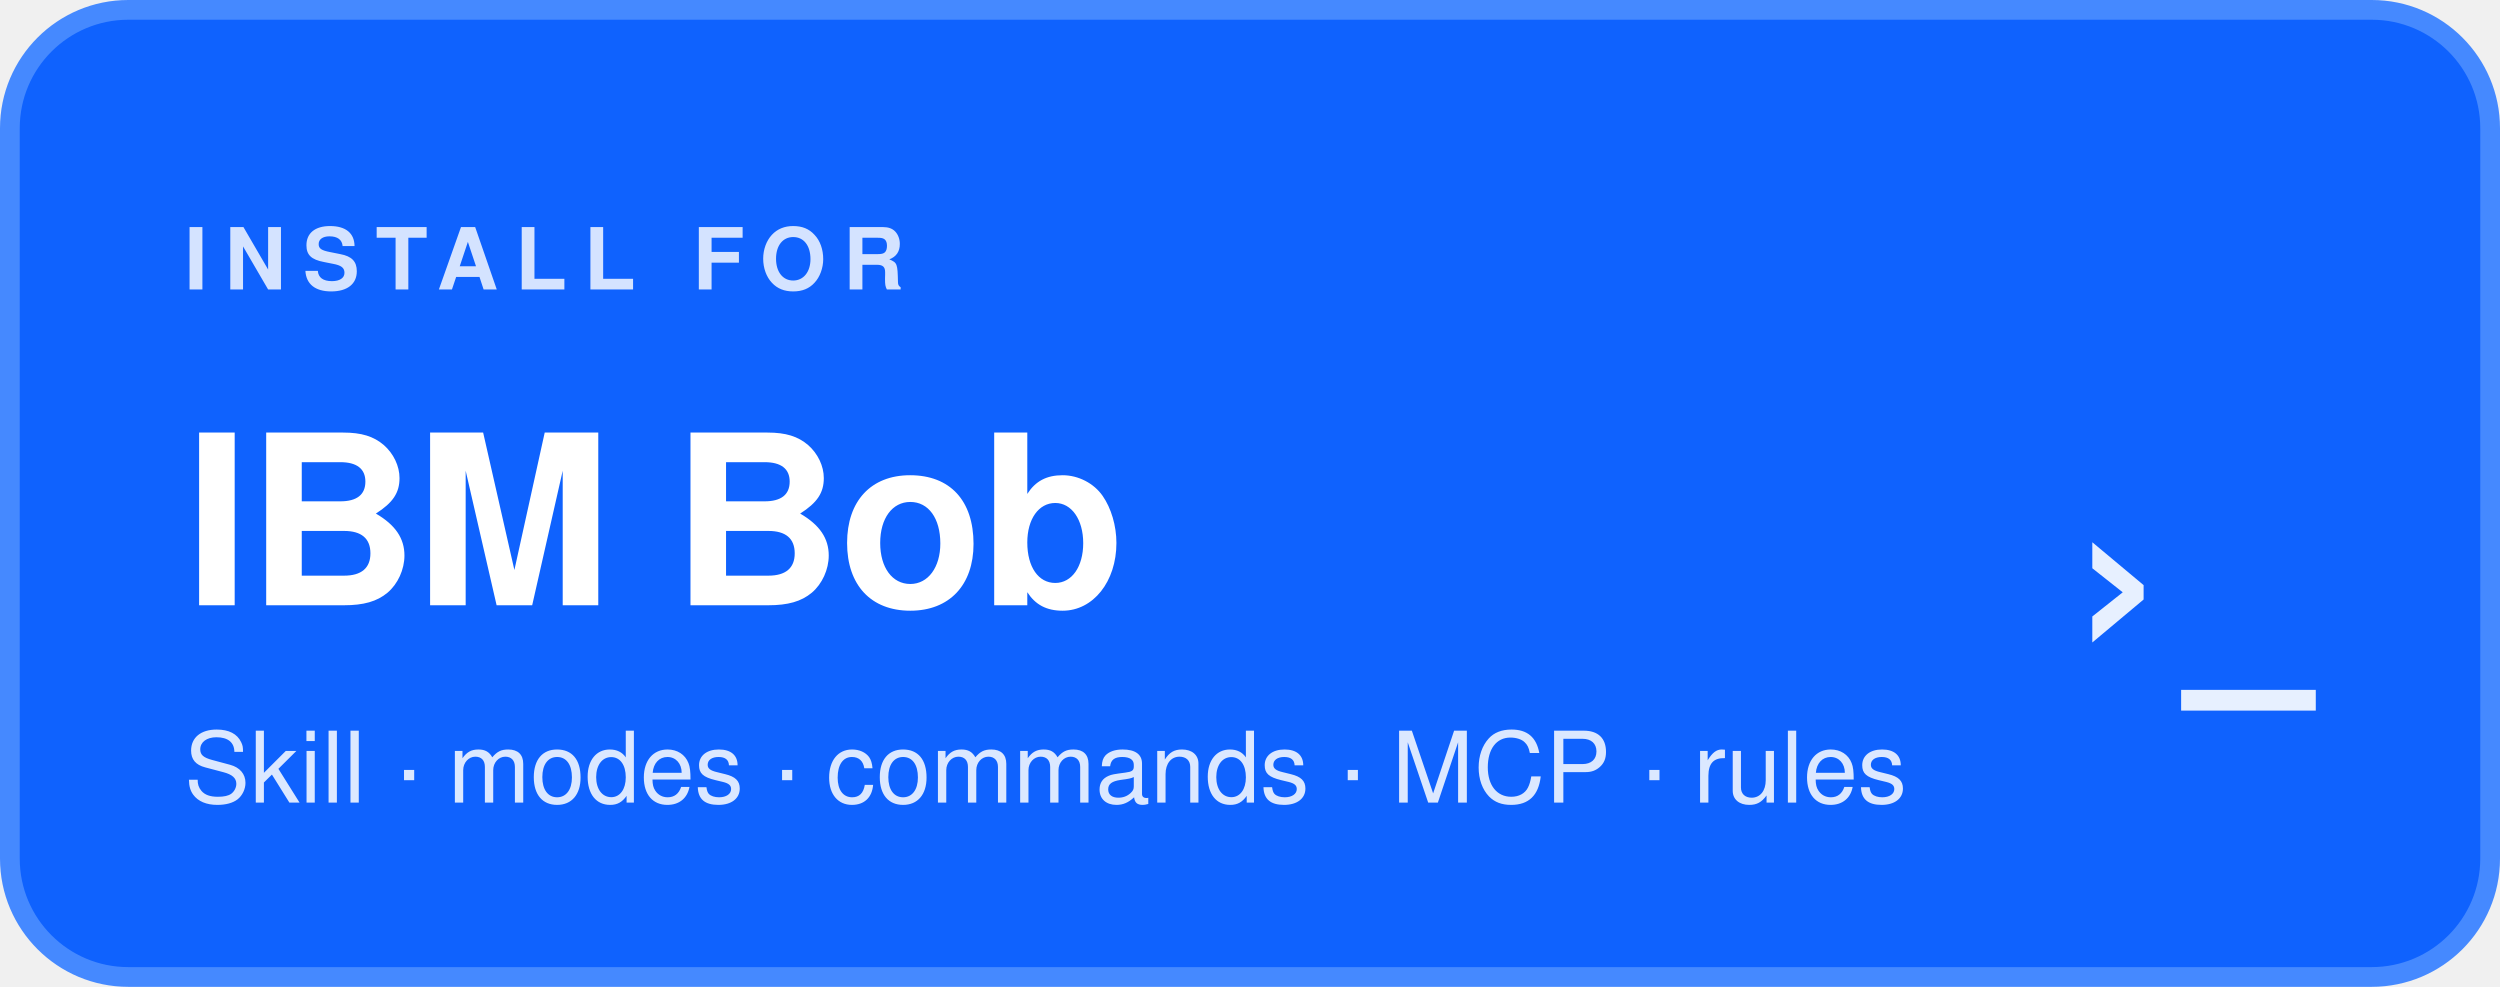
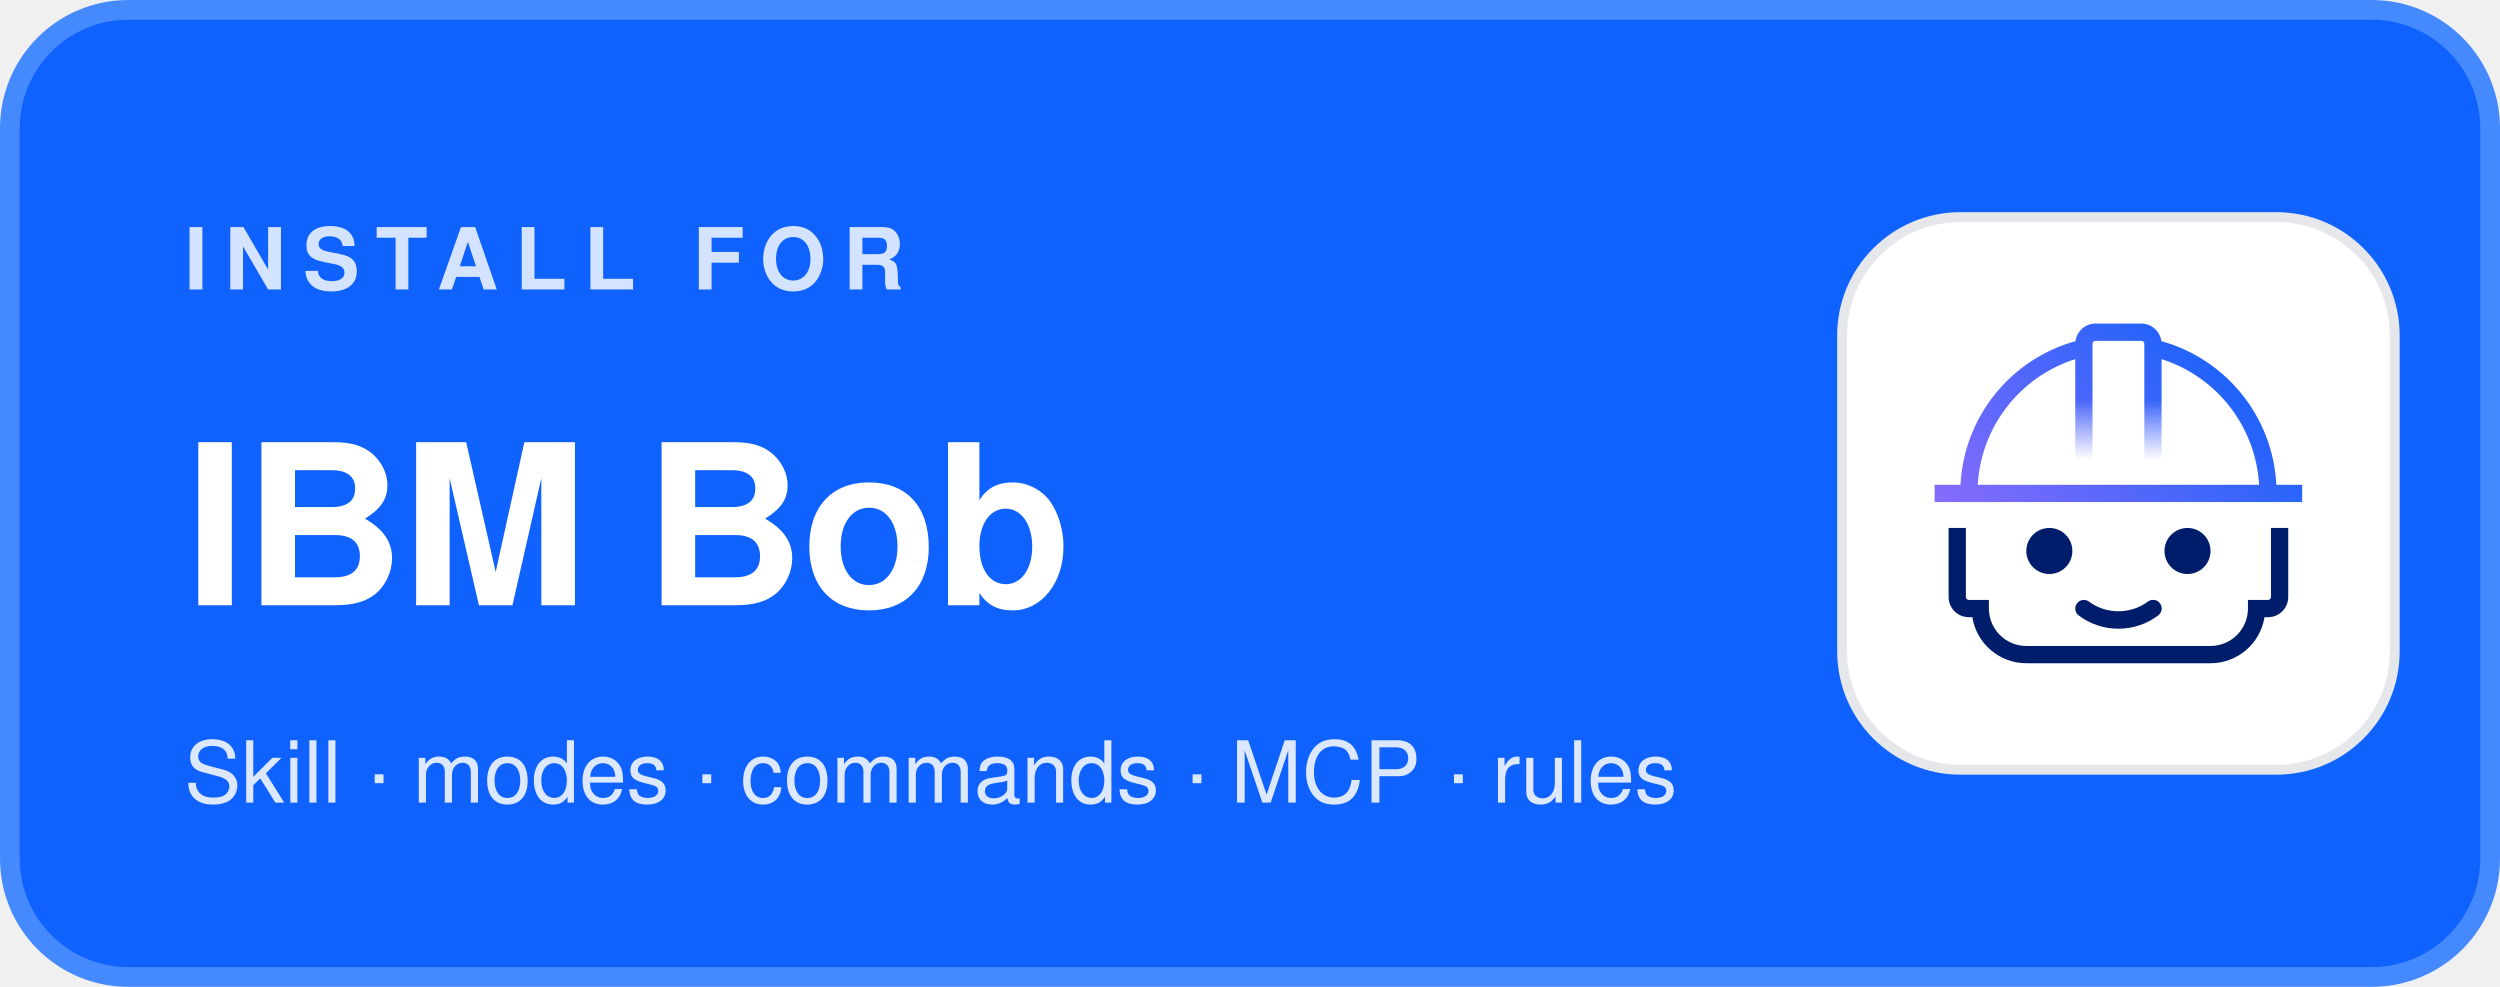
<svg xmlns="http://www.w3.org/2000/svg" width="380" height="150" viewBox="0 0 380 150" role="img" aria-label="Install for IBM Bob">
  <rect x="1.5" y="1.5" width="377" height="147" rx="18" fill="#0F62FE" stroke="#4589FF" stroke-width="3" />
  <text x="28" y="44" font-family="-apple-system, BlinkMacSystemFont, 'Segoe UI', Helvetica, Arial, sans-serif" font-size="13" font-weight="600" letter-spacing="2.5" fill="#FFFFFF" opacity="0.82">INSTALL FOR</text>
-   <text x="28" y="92" font-family="-apple-system, BlinkMacSystemFont, 'Segoe UI', Helvetica, Arial, sans-serif" font-size="36" font-weight="700" fill="#FFFFFF" letter-spacing="-0.5">IBM Bob</text>
-   <text x="28" y="122" font-family="-apple-system, BlinkMacSystemFont, 'Segoe UI', Helvetica, Arial, sans-serif" font-size="15" fill="#FFFFFF" opacity="0.85">Skill · modes · commands · MCP · rules</text>
-   <text x="352" y="100" text-anchor="end" font-family="ui-monospace, SFMono-Regular, Menlo, Consolas, monospace" font-size="34" font-weight="700" fill="#FFFFFF" opacity="0.9">›_</text>
+   <text x="28" y="92" font-family="-apple-system, BlinkMacSystemFont, 'Segoe UI', Helvetica, Arial, sans-serif" font-size="34" font-weight="700" fill="#FFFFFF" letter-spacing="-0.5">IBM Bob</text>
+   <text x="28" y="122" font-family="-apple-system, BlinkMacSystemFont, 'Segoe UI', Helvetica, Arial, sans-serif" font-size="13" fill="#FFFFFF" opacity="0.85">Skill · modes · commands · MCP · rules</text>
+   <rect x="280" y="33" width="84" height="84" rx="18" fill="#FFFFFF" stroke="#E5E7EB" stroke-width="1.5" />
+   <svg x="294" y="47" width="56" height="56" viewBox="0 0 32 32">
+     <defs>
+       <linearGradient id="grad-top" x1="-2016.953" y1="4199.361" x2="-2005.859" y2="4199.361" gradientTransform="matrix(0 .631 1 0 -4183.361 1279.682)" gradientUnits="userSpaceOnUse">
+         <stop offset=".134" stop-opacity="0" />
+         <stop offset=".873" />
+       </linearGradient>
+       <linearGradient id="grad-fill" x1="0" y1="32" x2="32" y2="0" gradientUnits="userSpaceOnUse">
+         <stop offset=".1" stop-color="#a16efb" />
+         <stop offset=".9" stop-color="#0e61fa" />
+       </linearGradient>
+       <mask id="icon-mask" x="0" y="0" width="32" height="32" maskUnits="userSpaceOnUse">
+         <path d="M29.718 15.25a13.67 13.67 0 0 0-9.991-12.476A1.747 1.747 0 0 0 18 1.25h-4c-.887 0-1.615.667-1.727 1.524A13.67 13.67 0 0 0 2.282 15.25H0v1.5h32v-1.5h-2.282zM12.25 4.337V13h1.5V3a.25.25 0 0 1 .25-.25h4a.25.25 0 0 1 .25.25v10h1.5V4.337a12.183 12.183 0 0 1 8.468 10.913H3.782A12.183 12.183 0 0 1 12.25 4.337z" style="fill:#fff" />
+         <path d="M21 7v7H11V7h10z" style="fill:url(#grad-top)" />
+       </mask>
+     </defs>
+     <g style="mask:url(#icon-mask)">
+       <path style="fill:url(#grad-fill)" d="M0 0h32v32H0z" />
+     </g>
+     <path d="M24 30.75H8a4.756 4.756 0 0 1-4.69-4H3c-.965 0-1.75-.785-1.75-1.75v-6h1.5v6c0 .138.112.25.25.25h1.75V26A3.254 3.254 0 0 0 8 29.25h16A3.254 3.254 0 0 0 27.25 26v-.75H29a.25.25 0 0 0 .25-.25v-6h1.5v6c0 .965-.785 1.75-1.75 1.75h-.31a4.756 4.756 0 0 1-4.69 4z" style="fill:#001d6c" />
+     <circle cx="22" cy="21" r="2" style="fill:#001d6c" />
+     <circle cx="10" cy="21" r="2" style="fill:#001d6c" />
+     <path d="M16 27.75a5.695 5.695 0 0 1-3.451-1.15.75.75 0 0 1 .903-1.199c1.476 1.111 3.617 1.111 5.099 0a.75.75 0 1 1 .901 1.199 5.696 5.696 0 0 1-3.45 1.15z" style="fill:#001d6c" />
+   </svg>
</svg>
